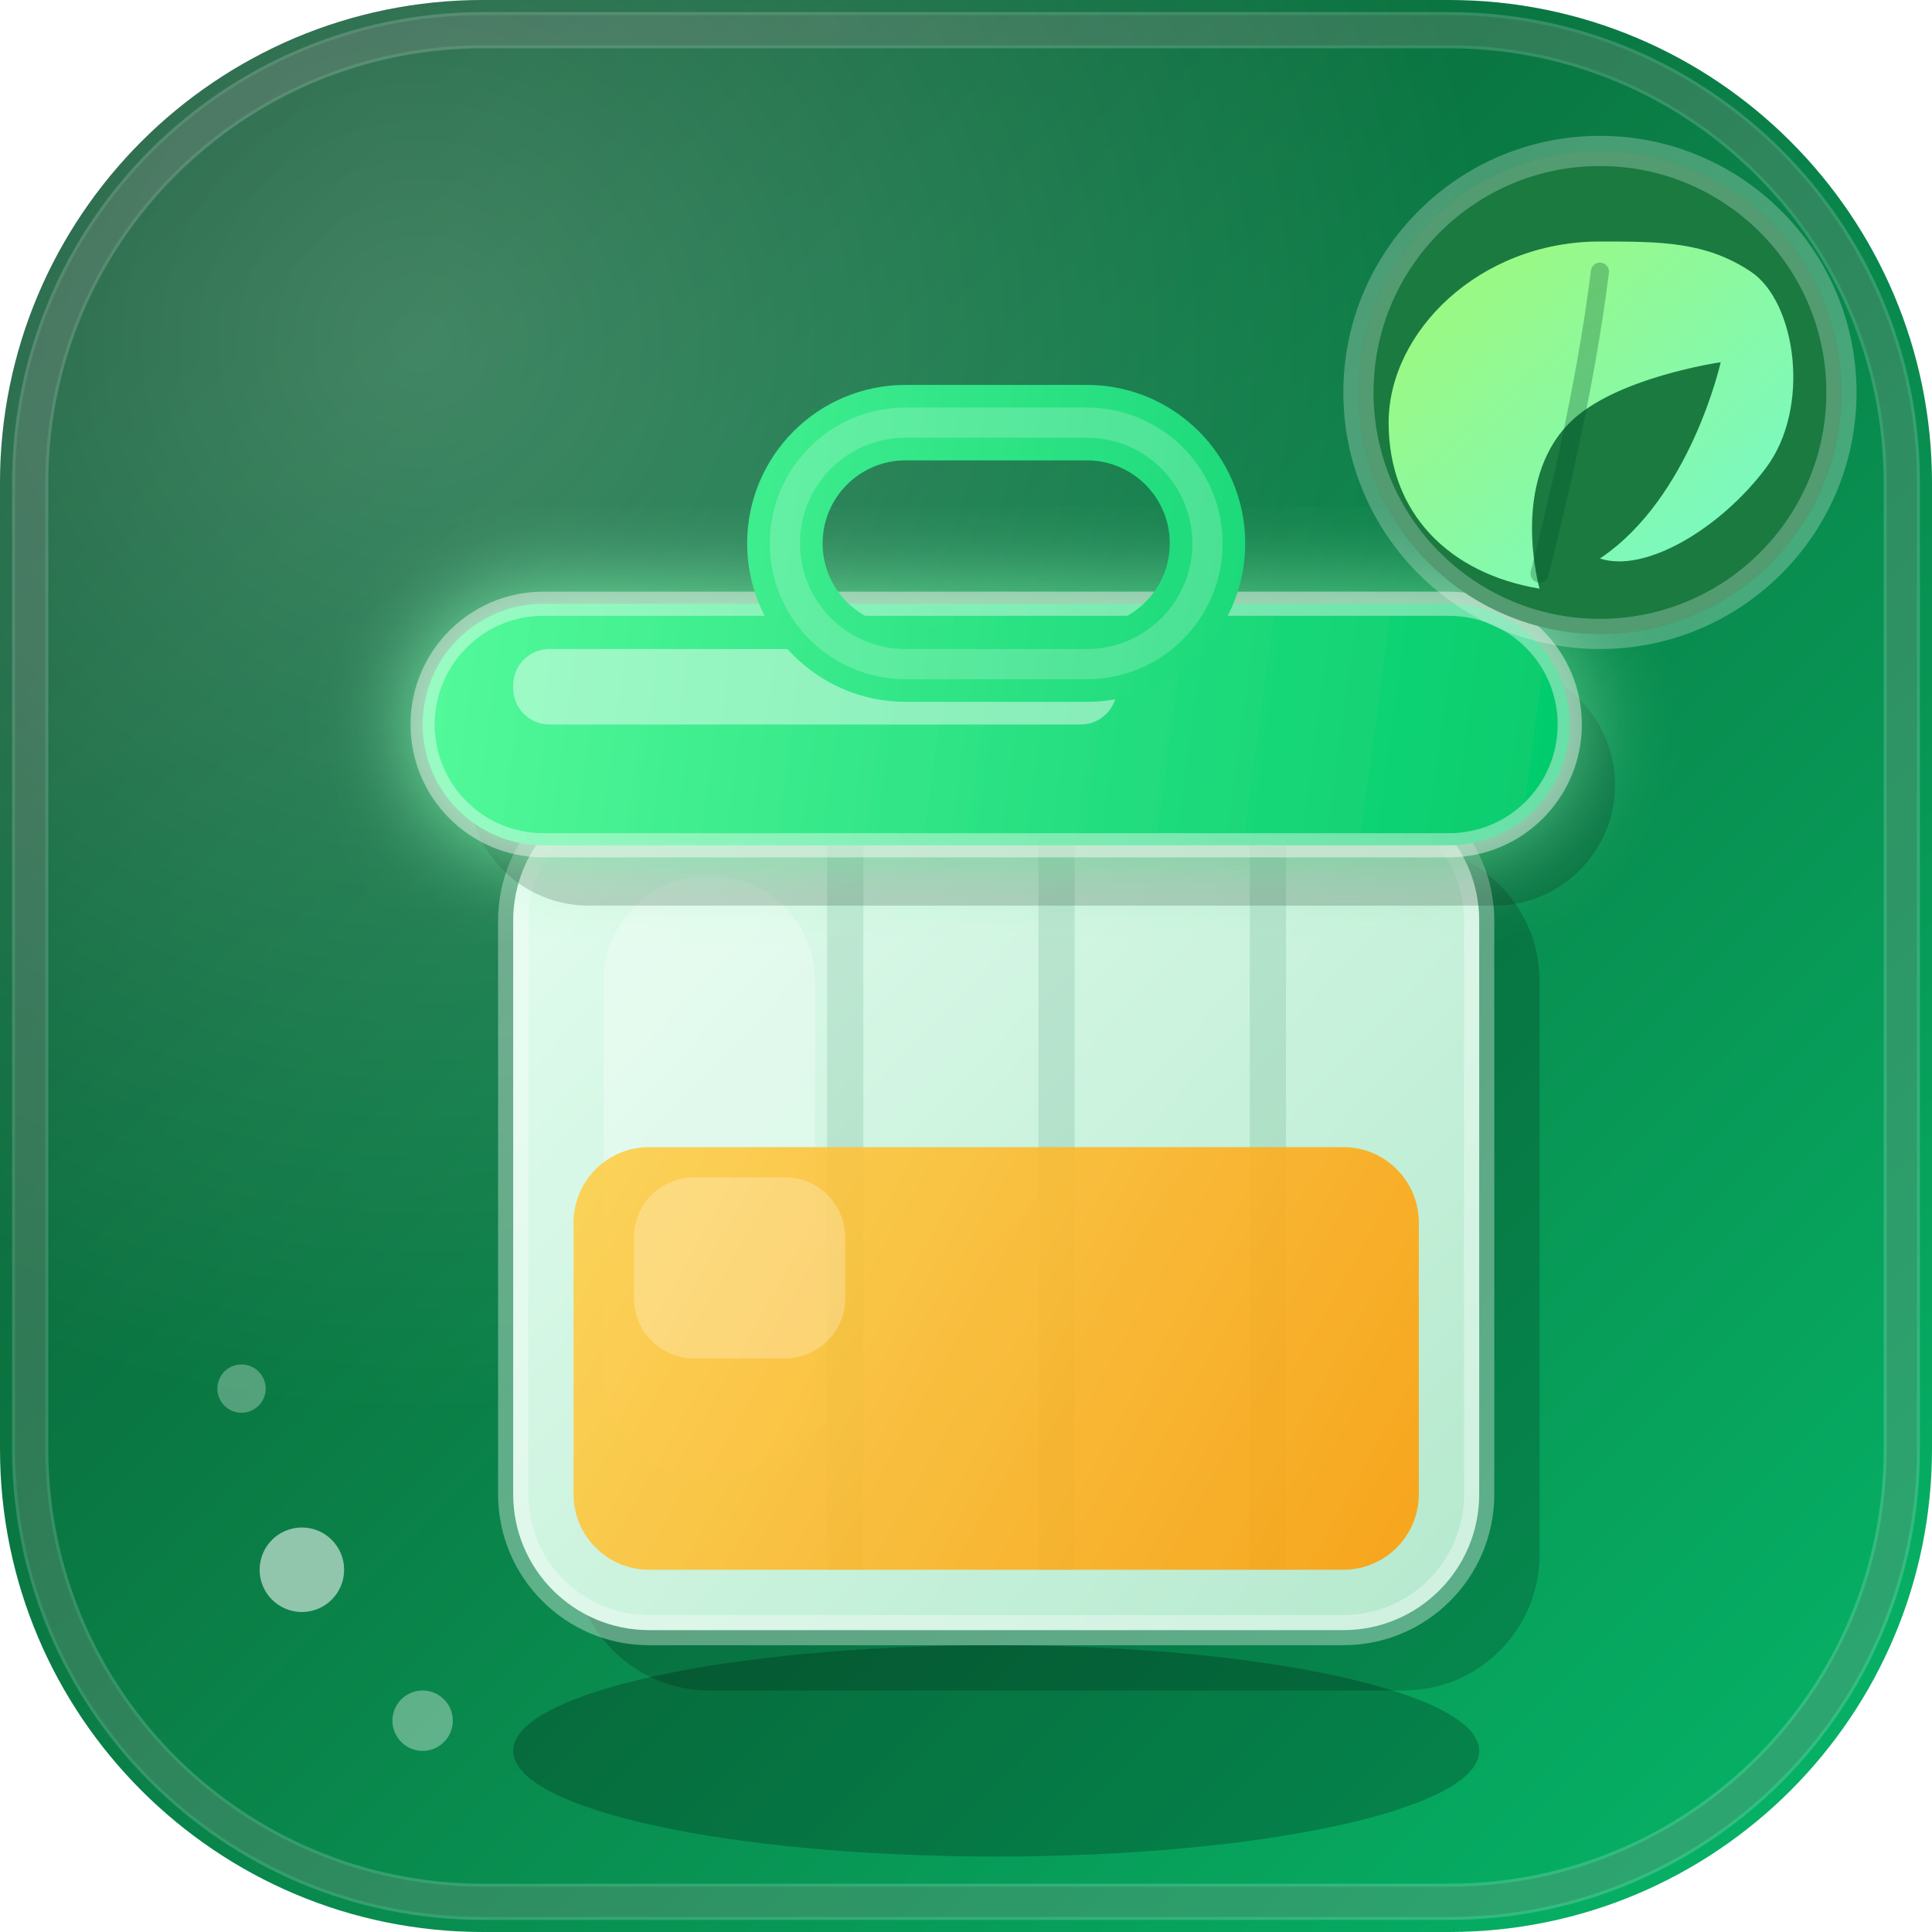
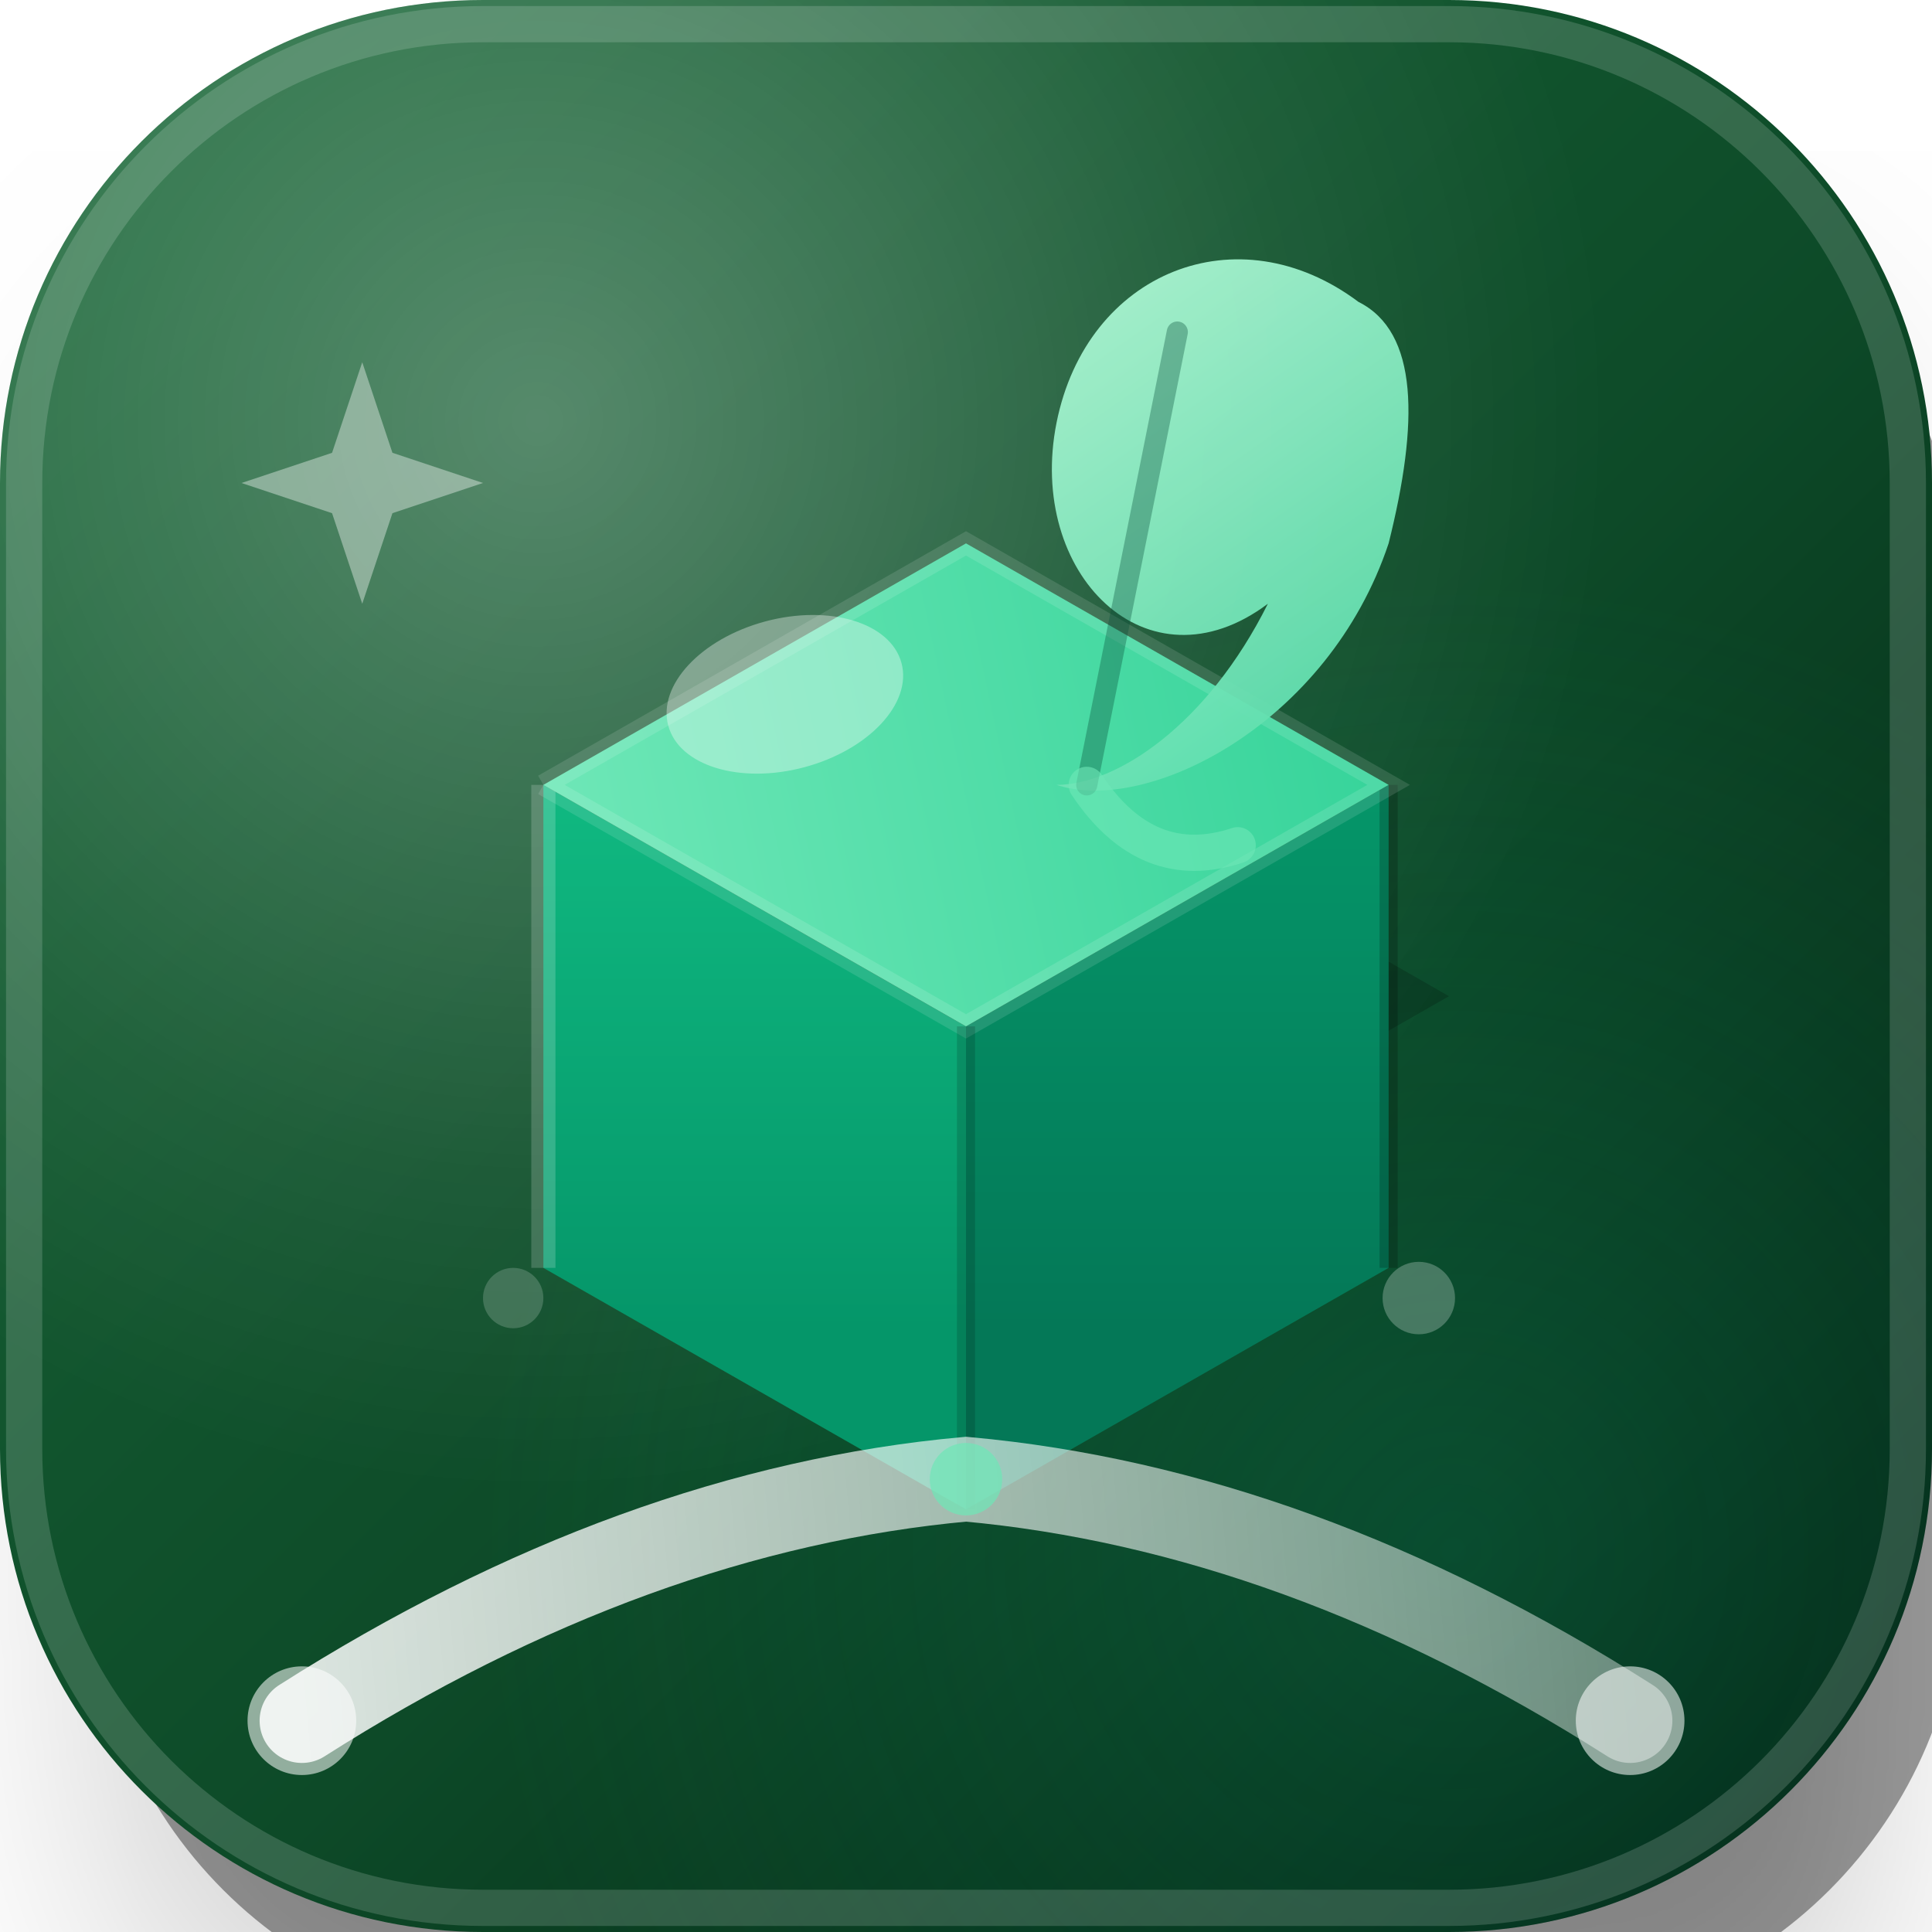
<svg xmlns="http://www.w3.org/2000/svg" viewBox="0 0 64 64" fill="none">
  <defs>
-     <linearGradient id="bgGrad" x1="0" y1="0" x2="64" y2="64" gradientUnits="userSpaceOnUse">
-       <stop offset="0%" stop-color="#0d4f2f" />
-       <stop offset="45%" stop-color="#0a7c45" />
-       <stop offset="100%" stop-color="#05b86a" />
+     <linearGradient id="bg" x1="0" y1="0" x2="64" y2="64" gradientUnits="userSpaceOnUse">
+       <stop offset="0%" stop-color="#1b6b3a" />
+       <stop offset="55%" stop-color="#0d4a28" />
+       <stop offset="100%" stop-color="#021a0e" />
    </linearGradient>
-     <radialGradient id="sheen" cx="22%" cy="18%" r="55%">
-       <stop offset="0%" stop-color="rgba(255,255,255,0.22)" />
+     <radialGradient id="hl" cx="28%" cy="22%" r="55%">
+       <stop offset="0%" stop-color="rgba(255,255,255,0.28)" />
+       <stop offset="70%" stop-color="rgba(255,255,255,0.06)" />
      <stop offset="100%" stop-color="rgba(255,255,255,0)" />
    </radialGradient>
-     <linearGradient id="binBody" x1="14" y1="22" x2="50" y2="56" gradientUnits="userSpaceOnUse">
-       <stop offset="0%" stop-color="#e8fff2" />
-       <stop offset="100%" stop-color="#b2e8cc" />
+     <radialGradient id="glow" cx="75%" cy="80%" r="50%">
+       <stop offset="0%" stop-color="rgba(16,185,129,0.2)" />
+       <stop offset="100%" stop-color="rgba(16,185,129,0)" />
+     </radialGradient>
+     <linearGradient id="top" x1="18" y1="26" x2="46" y2="20" gradientUnits="userSpaceOnUse">
+       <stop offset="0%" stop-color="#6ee7b7" />
+       <stop offset="100%" stop-color="#34d399" />
    </linearGradient>
-     <linearGradient id="lidGrad" x1="10" y1="18" x2="54" y2="24" gradientUnits="userSpaceOnUse">
-       <stop offset="0%" stop-color="#5dffa0" />
-       <stop offset="100%" stop-color="#00c96a" />
+     <linearGradient id="left" x1="18" y1="26" x2="18" y2="44" gradientUnits="userSpaceOnUse">
+       <stop offset="0%" stop-color="#10b981" />
+       <stop offset="100%" stop-color="#059669" />
    </linearGradient>
-     <linearGradient id="fillGrad" x1="16" y1="36" x2="48" y2="54" gradientUnits="userSpaceOnUse">
-       <stop offset="0%" stop-color="#ffd54f" />
-       <stop offset="100%" stop-color="#ff9800" />
+     <linearGradient id="right" x1="46" y1="26" x2="46" y2="44" gradientUnits="userSpaceOnUse">
+       <stop offset="0%" stop-color="#059669" />
+       <stop offset="100%" stop-color="#047857" />
    </linearGradient>
-     <filter id="shadow" x="-15%" y="-10%" width="130%" height="130%">
-       <feDropShadow dx="0" dy="3" stdDeviation="3" flood-color="rgba(0,0,0,0.4)" />
+     <linearGradient id="leaf" x1="40" y1="8" x2="54" y2="28" gradientUnits="userSpaceOnUse">
+       <stop offset="0%" stop-color="#a7f3d0" />
+       <stop offset="100%" stop-color="#34d399" />
+     </linearGradient>
+     <linearGradient id="sweep" x1="10" y1="56" x2="54" y2="52" gradientUnits="userSpaceOnUse">
+       <stop offset="0%" stop-color="rgba(255,255,255,0.85)" />
+       <stop offset="100%" stop-color="rgba(255,255,255,0.4)" />
+     </linearGradient>
+     <filter id="shd" x="-20%" y="-15%" width="150%" height="150%">
+       <feDropShadow dx="0" dy="5" stdDeviation="5" flood-color="rgba(0,0,0,0.5)" />
    </filter>
-     <filter id="glow" x="-20%" y="-40%" width="140%" height="180%">
-       <feGaussianBlur stdDeviation="1.5" result="blur" />
-       <feMerge>
-         <feMergeNode in="blur" />
-         <feMergeNode in="SourceGraphic" />
-       </feMerge>
-     </filter>
-     <linearGradient id="leafGr" x1="0" y1="0" x2="1" y2="1">
-       <stop offset="0%" stop-color="#a8ff78" />
-       <stop offset="100%" stop-color="#78ffd6" />
-     </linearGradient>
  </defs>
-   <rect width="64" height="64" rx="16" fill="url(#bgGrad)" />
-   <rect width="64" height="64" rx="16" fill="url(#sheen)" />
-   <rect x="1" y="1" width="62" height="62" rx="15" fill="none" stroke="rgba(255,255,255,0.18)" stroke-width="1.2" />
-   <rect x="1" y="1" width="62" height="62" rx="15" fill="none" stroke="rgba(0,0,0,0.25)" stroke-width="1" opacity="0.5" />
-   <ellipse cx="33" cy="58" rx="16" ry="3.5" fill="rgba(0,0,0,0.22)" />
-   <rect x="17" y="26" width="32" height="28" rx="4.5" fill="rgba(0,0,0,0.18)" transform="translate(2,2)" />
-   <rect x="17" y="26" width="32" height="28" rx="4.5" fill="url(#binBody)" stroke="rgba(255,255,255,0.35)" stroke-width="1" />
-   <rect x="20" y="29" width="7" height="20" rx="3.5" fill="rgba(255,255,255,0.28)" />
-   <line x1="28" y1="28" x2="28" y2="52" stroke="rgba(0,100,60,0.12)" stroke-width="1.2" />
-   <line x1="35" y1="28" x2="35" y2="52" stroke="rgba(0,100,60,0.12)" stroke-width="1.2" />
-   <line x1="42" y1="28" x2="42" y2="52" stroke="rgba(0,100,60,0.12)" stroke-width="1.2" />
-   <rect x="19" y="38" width="28" height="14" rx="2.5" fill="url(#fillGrad)" opacity="0.88" />
-   <rect x="21" y="39" width="7" height="6" rx="2" fill="rgba(255,255,255,0.25)" />
-   <rect x="14" y="20" width="38" height="8" rx="4" fill="rgba(0,0,0,0.18)" transform="translate(1.5,2)" />
-   <rect x="14" y="20" width="38" height="8" rx="4" fill="url(#lidGrad)" filter="url(#glow)" stroke="rgba(255,255,255,0.4)" stroke-width="0.8" />
-   <rect x="17" y="21.5" width="20" height="2.5" rx="1.2" fill="rgba(255,255,255,0.45)" />
-   <rect x="26" y="14" width="14" height="8" rx="4" fill="none" stroke="url(#lidGrad)" stroke-width="2.5" />
-   <rect x="26" y="14" width="14" height="8" rx="4" fill="none" stroke="rgba(255,255,255,0.2)" stroke-width="1" />
-   <circle cx="53" cy="13" r="8" fill="rgba(0,0,0,0.25)" />
-   <circle cx="53" cy="13" r="8" fill="#1a7a40" stroke="rgba(255,255,255,0.25)" stroke-width="1" />
-   <path d="M53 8 C49 8 46 11 46 14 C46 17 48 19 51 19.5 C51 19.5 50 16 52 14 C53.5 12.5 57 12 57 12 C57 12 56 16.5 53 18.5 C54.5 19 57 17.5 58.5 15.5 C60 13.5 59.5 10 58 9 C56.5 8 55 8 53 8 Z" fill="url(#leafGr)" opacity="0.95" />
-   <path d="M53 9 C52.5 13 51.5 17 51 19" stroke="rgba(0,80,40,0.3)" stroke-width="0.6" fill="none" stroke-linecap="round" />
-   <circle cx="10" cy="52" r="1.4" fill="rgba(255,255,255,0.55)" />
-   <circle cx="14" cy="57" r="1" fill="rgba(255,255,255,0.35)" />
-   <circle cx="8" cy="46" r="0.8" fill="rgba(255,255,255,0.3)" />
+   <rect width="62" height="62" rx="15" fill="rgba(0,0,0,0.38)" transform="translate(3,5)" filter="url(#shd)" />
+   <rect width="64" height="64" rx="16" fill="url(#bg)" />
+   <rect width="64" height="64" rx="16" fill="url(#hl)" />
+   <rect width="64" height="64" rx="16" fill="url(#glow)" />
+   <rect x="0.8" y="0.8" width="62.4" height="62.4" rx="15.2" fill="none" stroke="rgba(255,255,255,0.16)" stroke-width="1.2" />
+   <polygon points="32,21 18,29 32,37 46,29" fill="rgba(0,0,0,0.18)" transform="translate(2,4)" />
+   <polygon points="18,26 18,42 32,50 32,34" fill="url(#left)" />
+   <line x1="18" y1="26" x2="18" y2="42" stroke="rgba(255,255,255,0.18)" stroke-width="0.8" />
+   <polygon points="46,26 46,42 32,50 32,34" fill="url(#right)" />
+   <line x1="46" y1="26" x2="46" y2="42" stroke="rgba(0,0,0,0.2)" stroke-width="0.6" />
+   <polygon points="32,18 18,26 32,34 46,26" fill="url(#top)" />
+   <ellipse cx="26" cy="23" rx="4" ry="2.5" fill="rgba(255,255,255,0.35)" transform="rotate(-15,26,23)" />
+   <polyline points="18,26 32,18 46,26 32,34 18,26" fill="none" stroke="rgba(255,255,255,0.12)" stroke-width="0.7" />
+   <line x1="32" y1="34" x2="32" y2="50" stroke="rgba(0,0,0,0.15)" stroke-width="0.6" />
+   <path d="M45 10 C41 7 36 9 35 14 C34 19 38 23 42 20 C40 24 37 26 35 26 C38 27 44 24 46 18 C47 14 47 11 45 10 Z" fill="url(#leaf)" opacity="0.95" />
+   <path d="M39 11 C38 16 37 21 36 26" stroke="rgba(6,78,59,0.35)" stroke-width="0.7" stroke-linecap="round" fill="none" />
+   <path d="M36 26 Q38 29 41 28" stroke="rgba(110,231,183,0.6)" stroke-width="1.2" stroke-linecap="round" fill="none" />
+   <path d="M10 57 Q21 50 32 49 Q43 50 54 57" stroke="url(#sweep)" stroke-width="2.8" stroke-linecap="round" fill="none" />
+   <circle cx="10" cy="57" r="1.8" fill="rgba(255,255,255,0.55)" />
+   <circle cx="54" cy="57" r="1.8" fill="rgba(255,255,255,0.55)" />
+   <circle cx="32" cy="49" r="1.2" fill="rgba(110,231,183,0.7)" />
+   <path d="M11 15 L12 12 L13 15 L16 16 L13 17 L12 20 L11 17 L8 16 Z" fill="rgba(255,255,255,0.55)" opacity="0.7" />
+   <circle cx="47" cy="43" r="1.2" fill="rgba(255,255,255,0.25)" />
+   <circle cx="17" cy="43" r="1.0" fill="rgba(255,255,255,0.18)" />
</svg>
